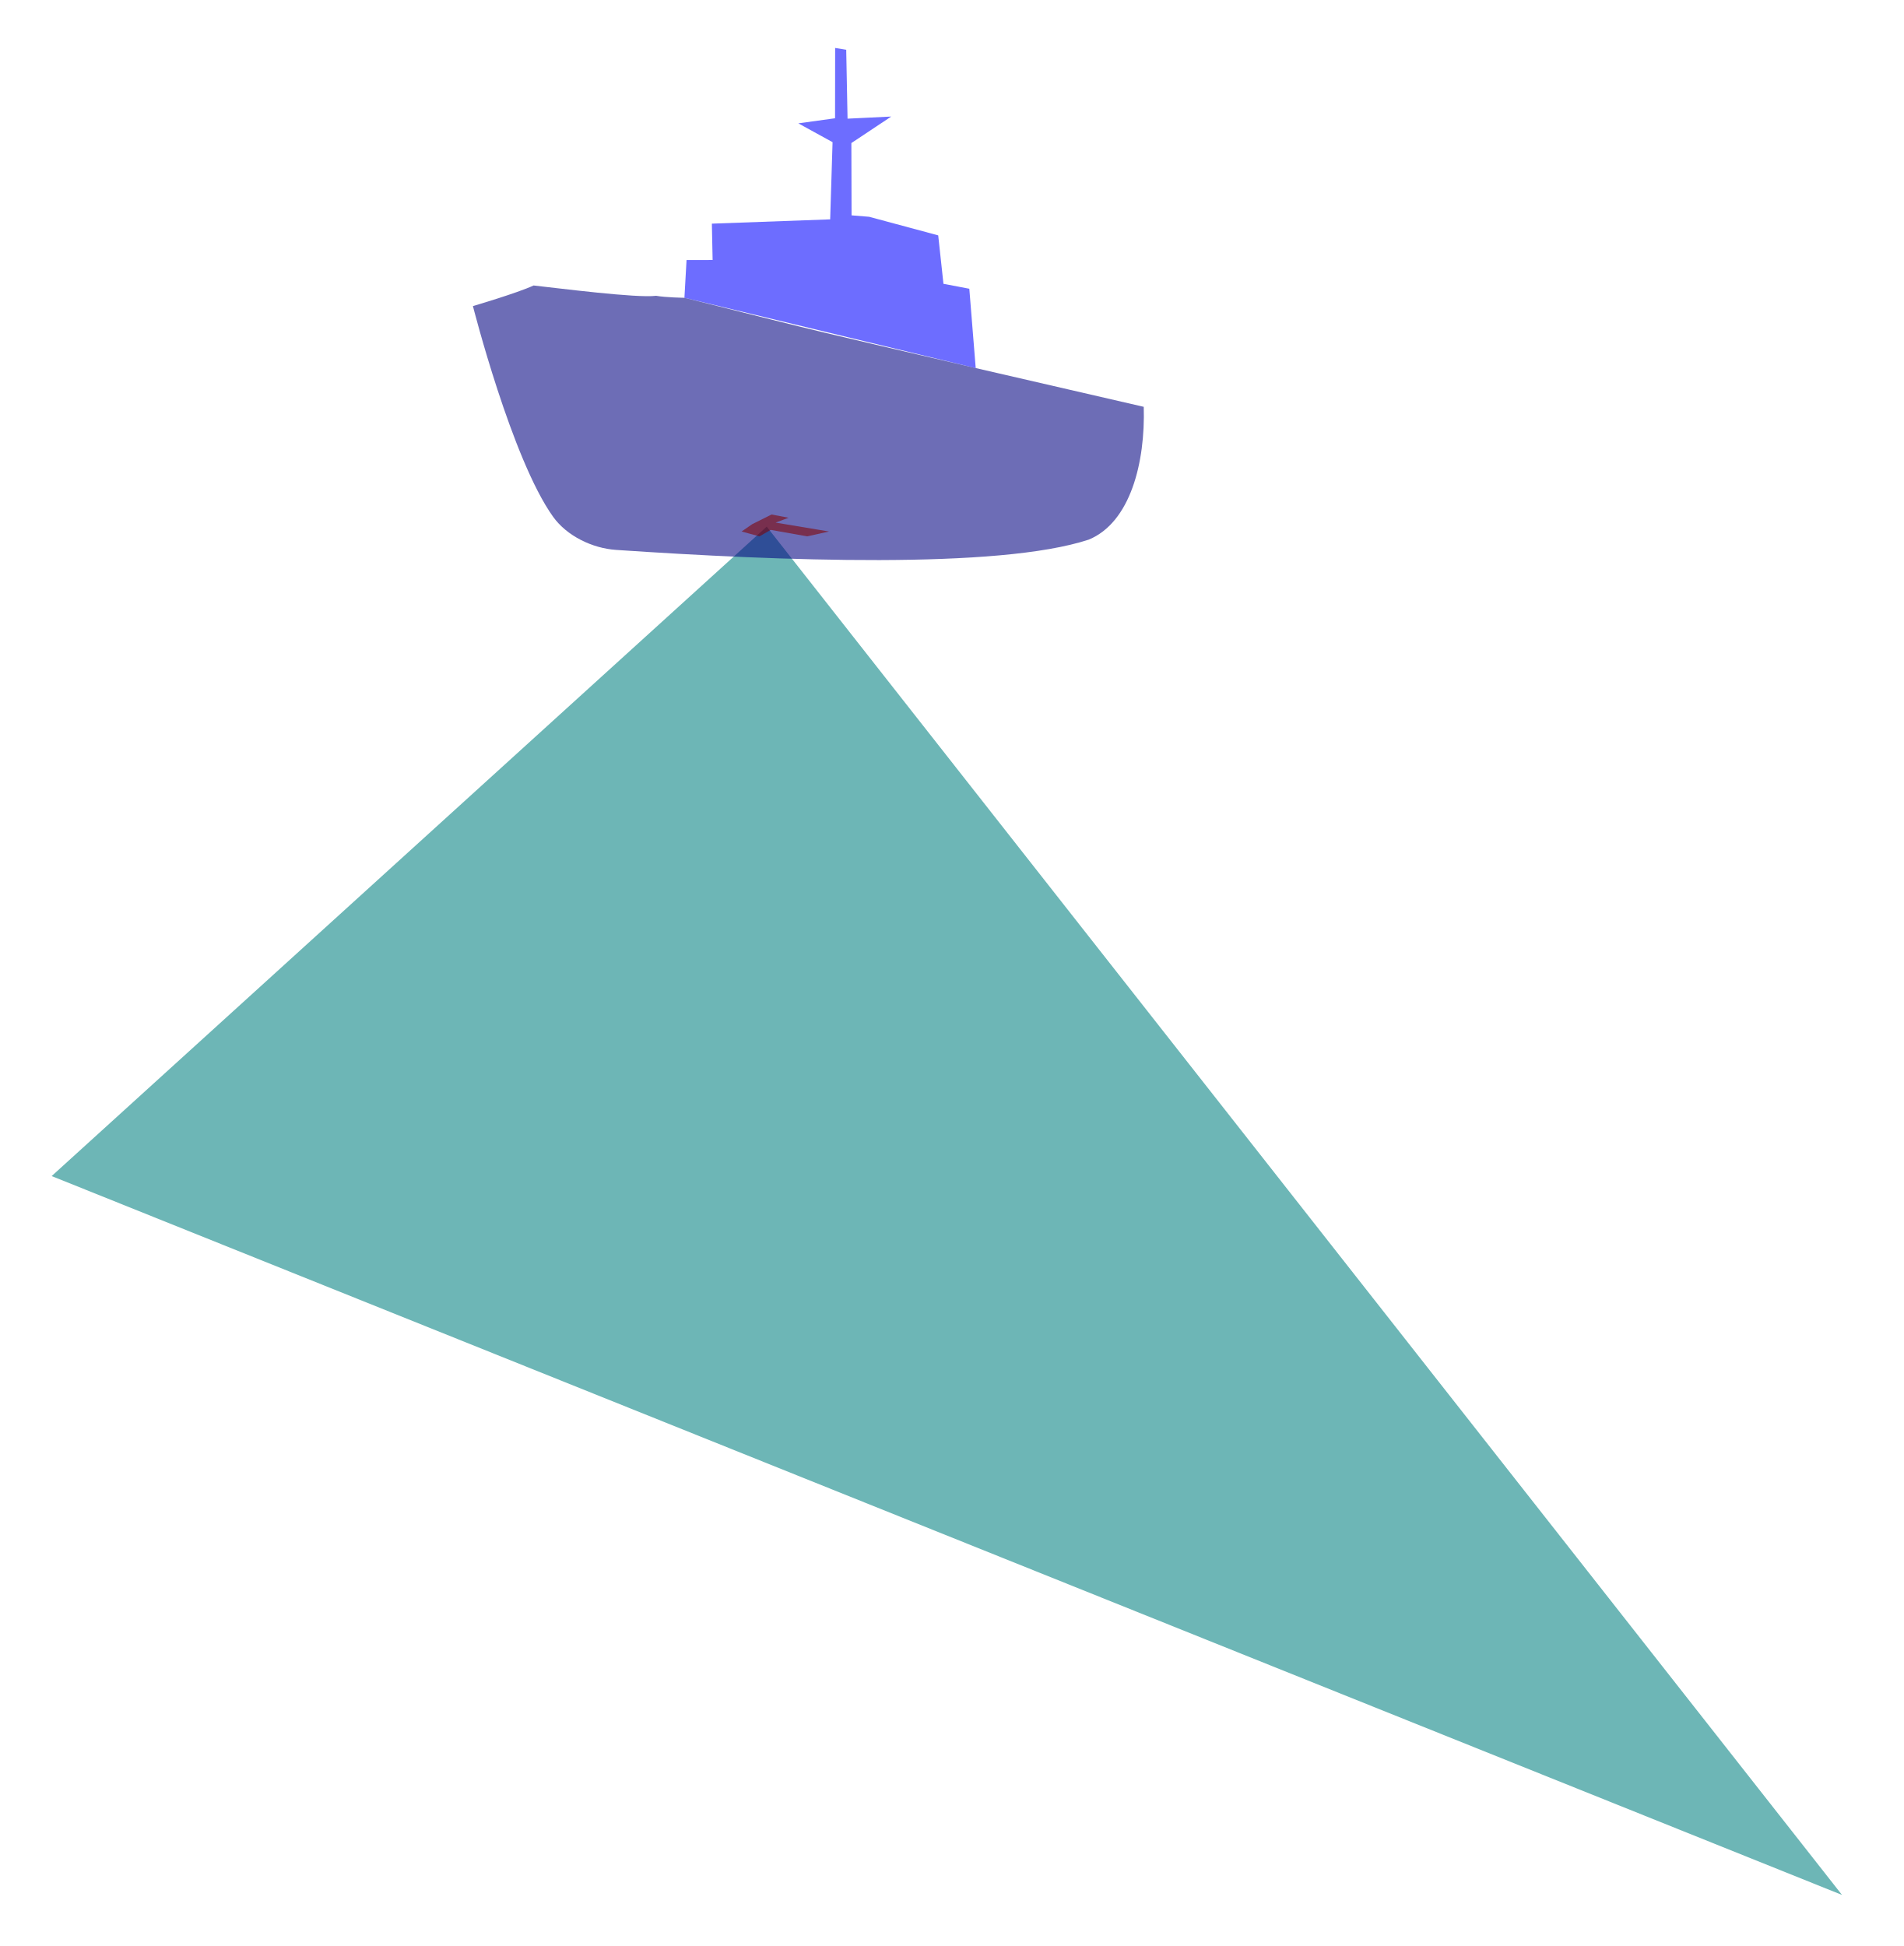
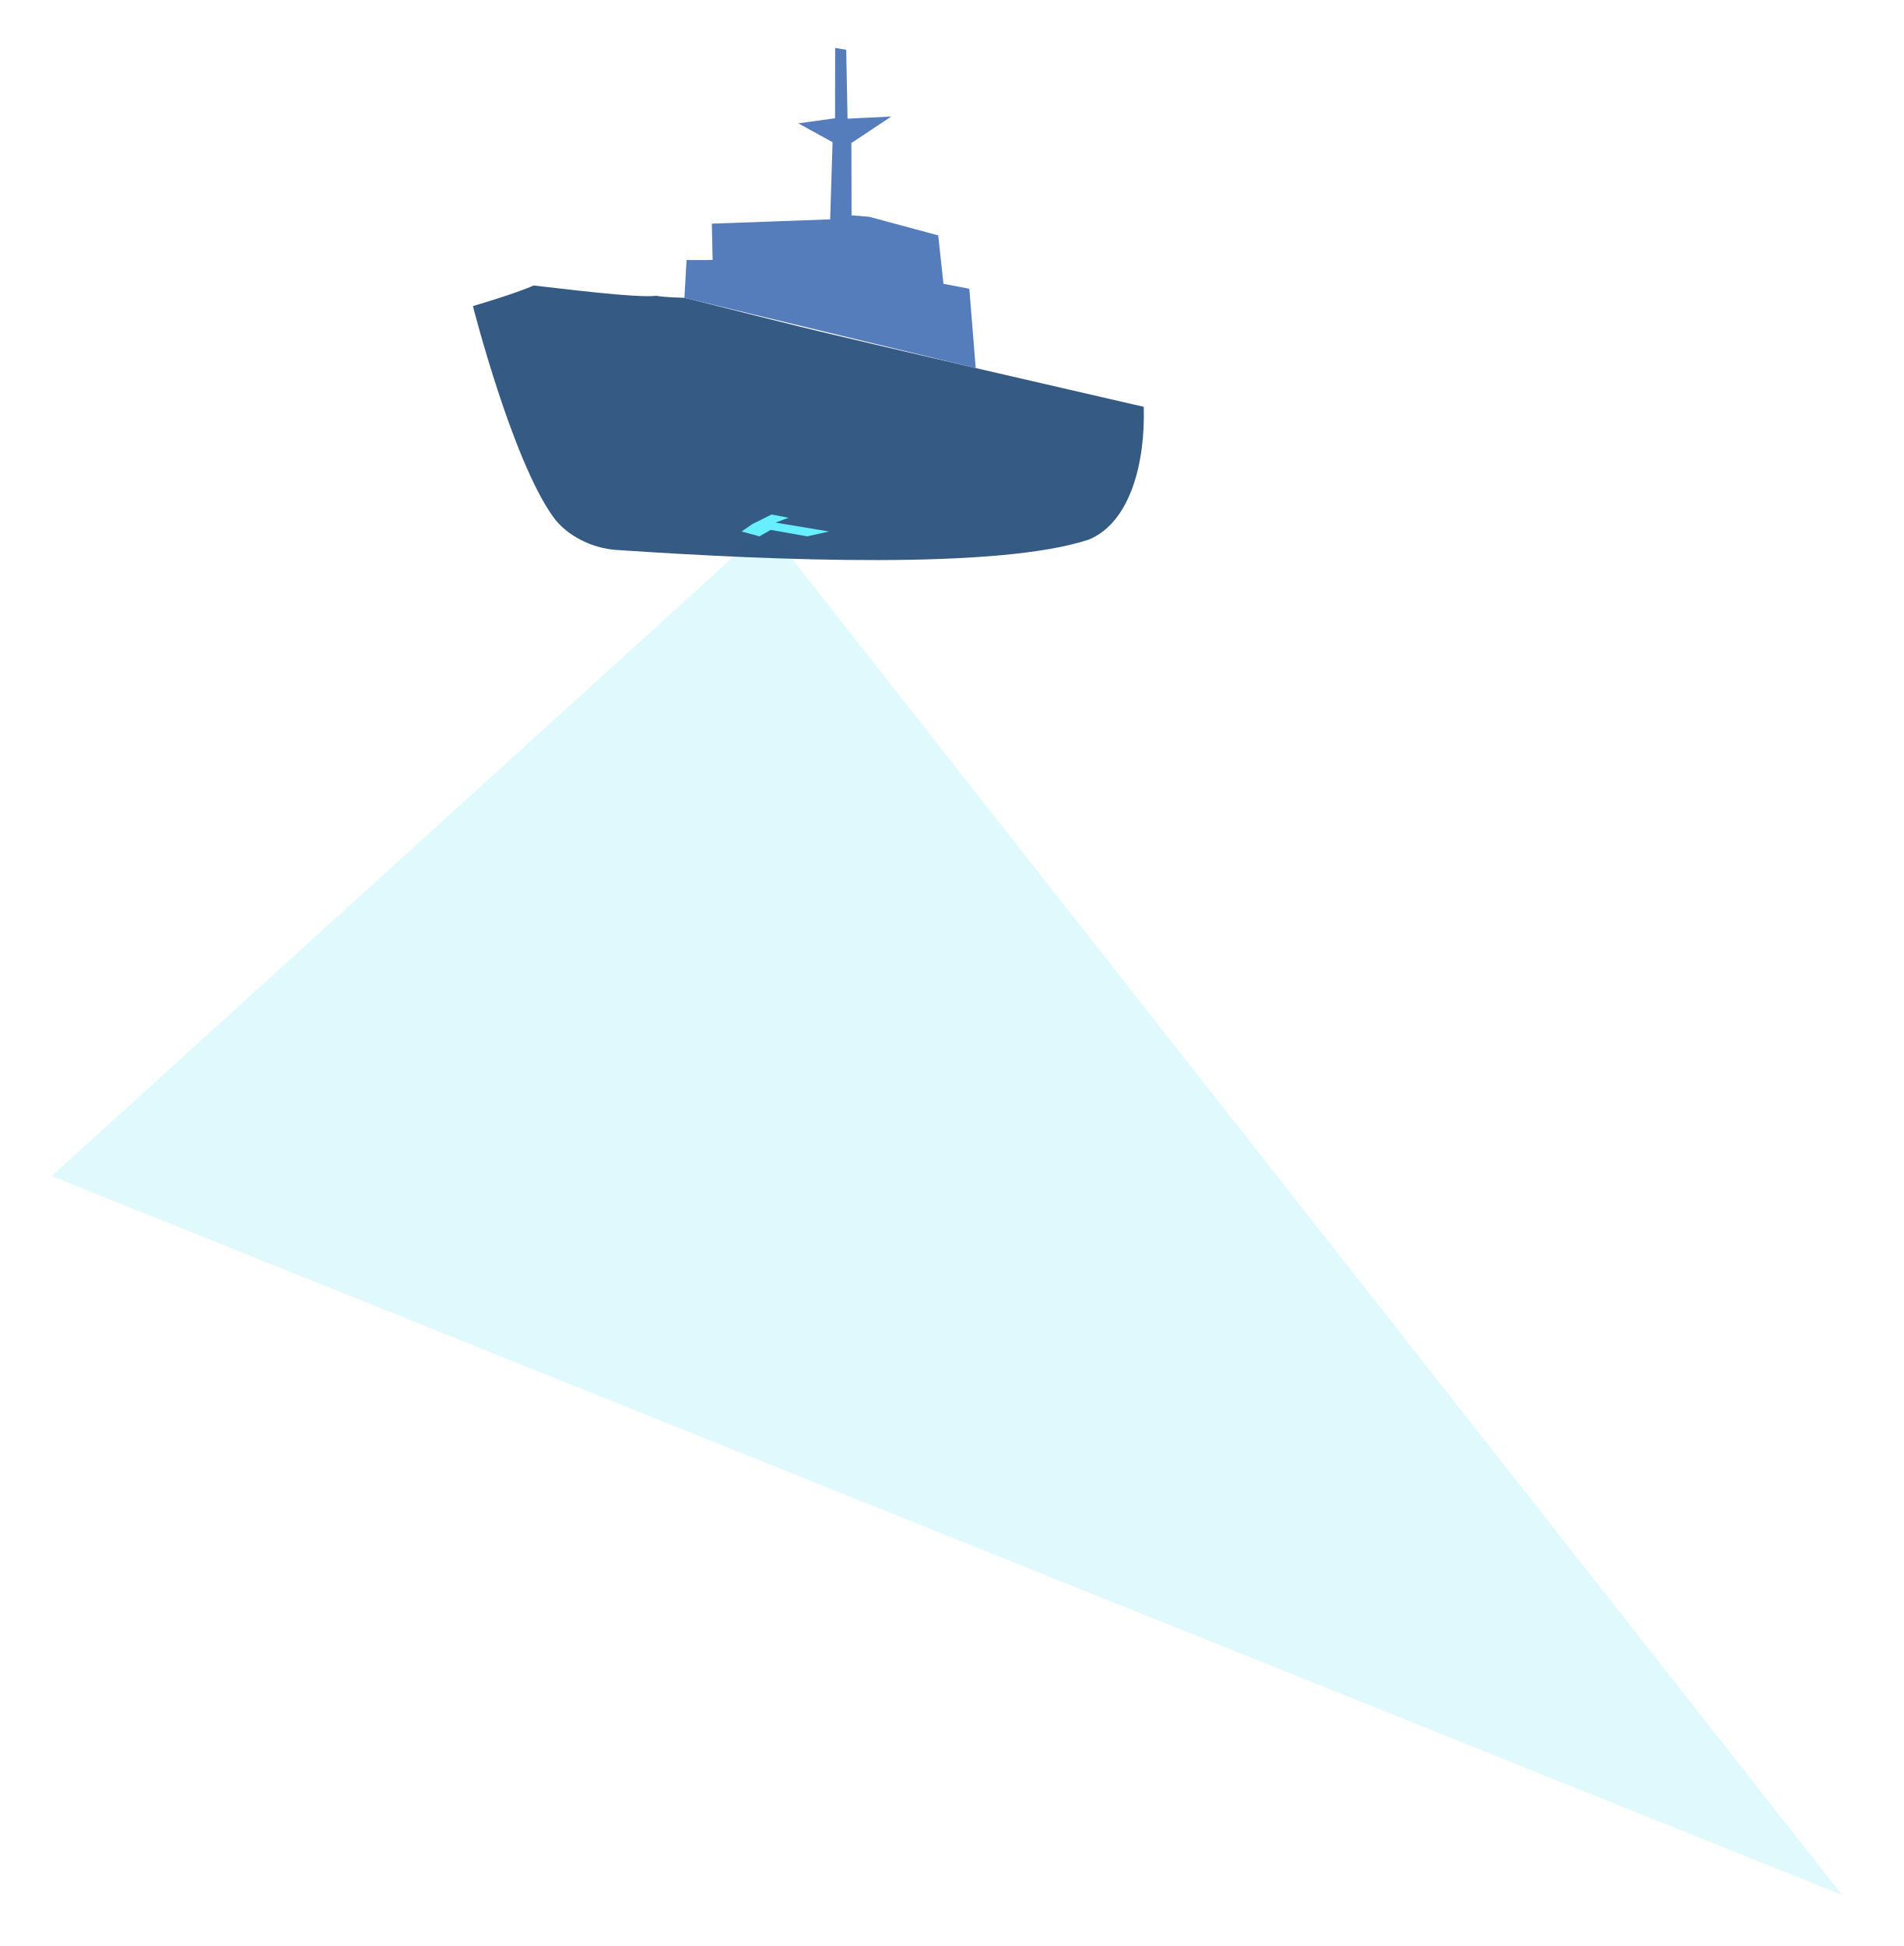
<svg xmlns="http://www.w3.org/2000/svg" viewBox="12 36 180 184" version="1.1" id="hydrosim-vessel">
  <g id="mbes-beam">
-     <path id="beam-fan" d="M 84.494,85.795 16.885,147.201 186.166,215.173 Z" style="opacity:0.574;fill:#008080;stroke-width:0.265" />
+     <path id="beam-fan" d="M 84.494,85.795 16.885,147.201 186.166,215.173 Z" fill="#38d9ee" fill-opacity="0.16" />
  </g>
  <g id="vessel">
-     <path id="hull" d="m 76.713,64.155 c 14.669,3.687 11.535,2.902 27.544,6.647 m 0,0 c 0,0 10.59,2.44 15.885,3.664 0.159,5.268 -1.266,10.929 -5.195,12.555 -8.553,2.821 -29.33,2.016 -44.702,0.974 -2.238,-0.152 -4.647,-1.315 -5.953,-3.139 -3.896,-5.44 -7.577,-19.915 -7.577,-19.915 l -6e-6,4.6e-5 c 0,0 4.183,-1.227 5.737,-1.948 2.311,0.253 9.798,1.216 11.581,0.974 0.91,0.165 2.679,0.188 2.679,0.188" style="opacity:0.574;fill:#000080;stroke-width:0.265" />
-     <path id="superstructure-mast" d="m 76.713,64.155 0.201,-3.566 2.465,-0.005 -0.071,-3.437 11.186,-0.406 0.226,-7.299 -3.238,-1.779 3.473,-0.48 0.009,-6.65 1.047,0.176 0.126,6.511 4.131,-0.2 -3.77,2.506 0.018,6.836 1.661,0.135 6.532,1.758 0.496,4.58 2.445,0.467 0.605,7.502 m 0,0 -27.544,-6.647" style="display:inline;opacity:0.574;fill:#0000ff;stroke-width:0.265" />
-     <path id="transducer" d="m 83.116,85.566 1.837,-0.918 1.607,0.306 -1.225,0.459 5.051,0.842 -2.066,0.459 -3.444,-0.612 -1.071,0.612 -1.684,-0.459 z" style="opacity:0.574;fill:#800000;stroke-width:0.265" />
+     <path id="hull" d="m 76.713,64.155 c 14.669,3.687 11.535,2.902 27.544,6.647 m 0,0 c 0,0 10.59,2.44 15.885,3.664 0.159,5.268 -1.266,10.929 -5.195,12.555 -8.553,2.821 -29.33,2.016 -44.702,0.974 -2.238,-0.152 -4.647,-1.315 -5.953,-3.139 -3.896,-5.44 -7.577,-19.915 -7.577,-19.915 l -6e-6,4.6e-5 c 0,0 4.183,-1.227 5.737,-1.948 2.311,0.253 9.798,1.216 11.581,0.974 0.91,0.165 2.679,0.188 2.679,0.188" fill="#244c7a" fill-opacity="0.92" />
+     <path id="superstructure-mast" d="m 76.713,64.155 0.201,-3.566 2.465,-0.005 -0.071,-3.437 11.186,-0.406 0.226,-7.299 -3.238,-1.779 3.473,-0.48 0.009,-6.65 1.047,0.176 0.126,6.511 4.131,-0.2 -3.77,2.506 0.018,6.836 1.661,0.135 6.532,1.758 0.496,4.58 2.445,0.467 0.605,7.502 m 0,0 -27.544,-6.647" fill="#3a69b2" fill-opacity="0.86" />
+     <path id="transducer" d="m 83.116,85.566 1.837,-0.918 1.607,0.306 -1.225,0.459 5.051,0.842 -2.066,0.459 -3.444,-0.612 -1.071,0.612 -1.684,-0.459 z" fill="#67efff" />
  </g>
</svg>
